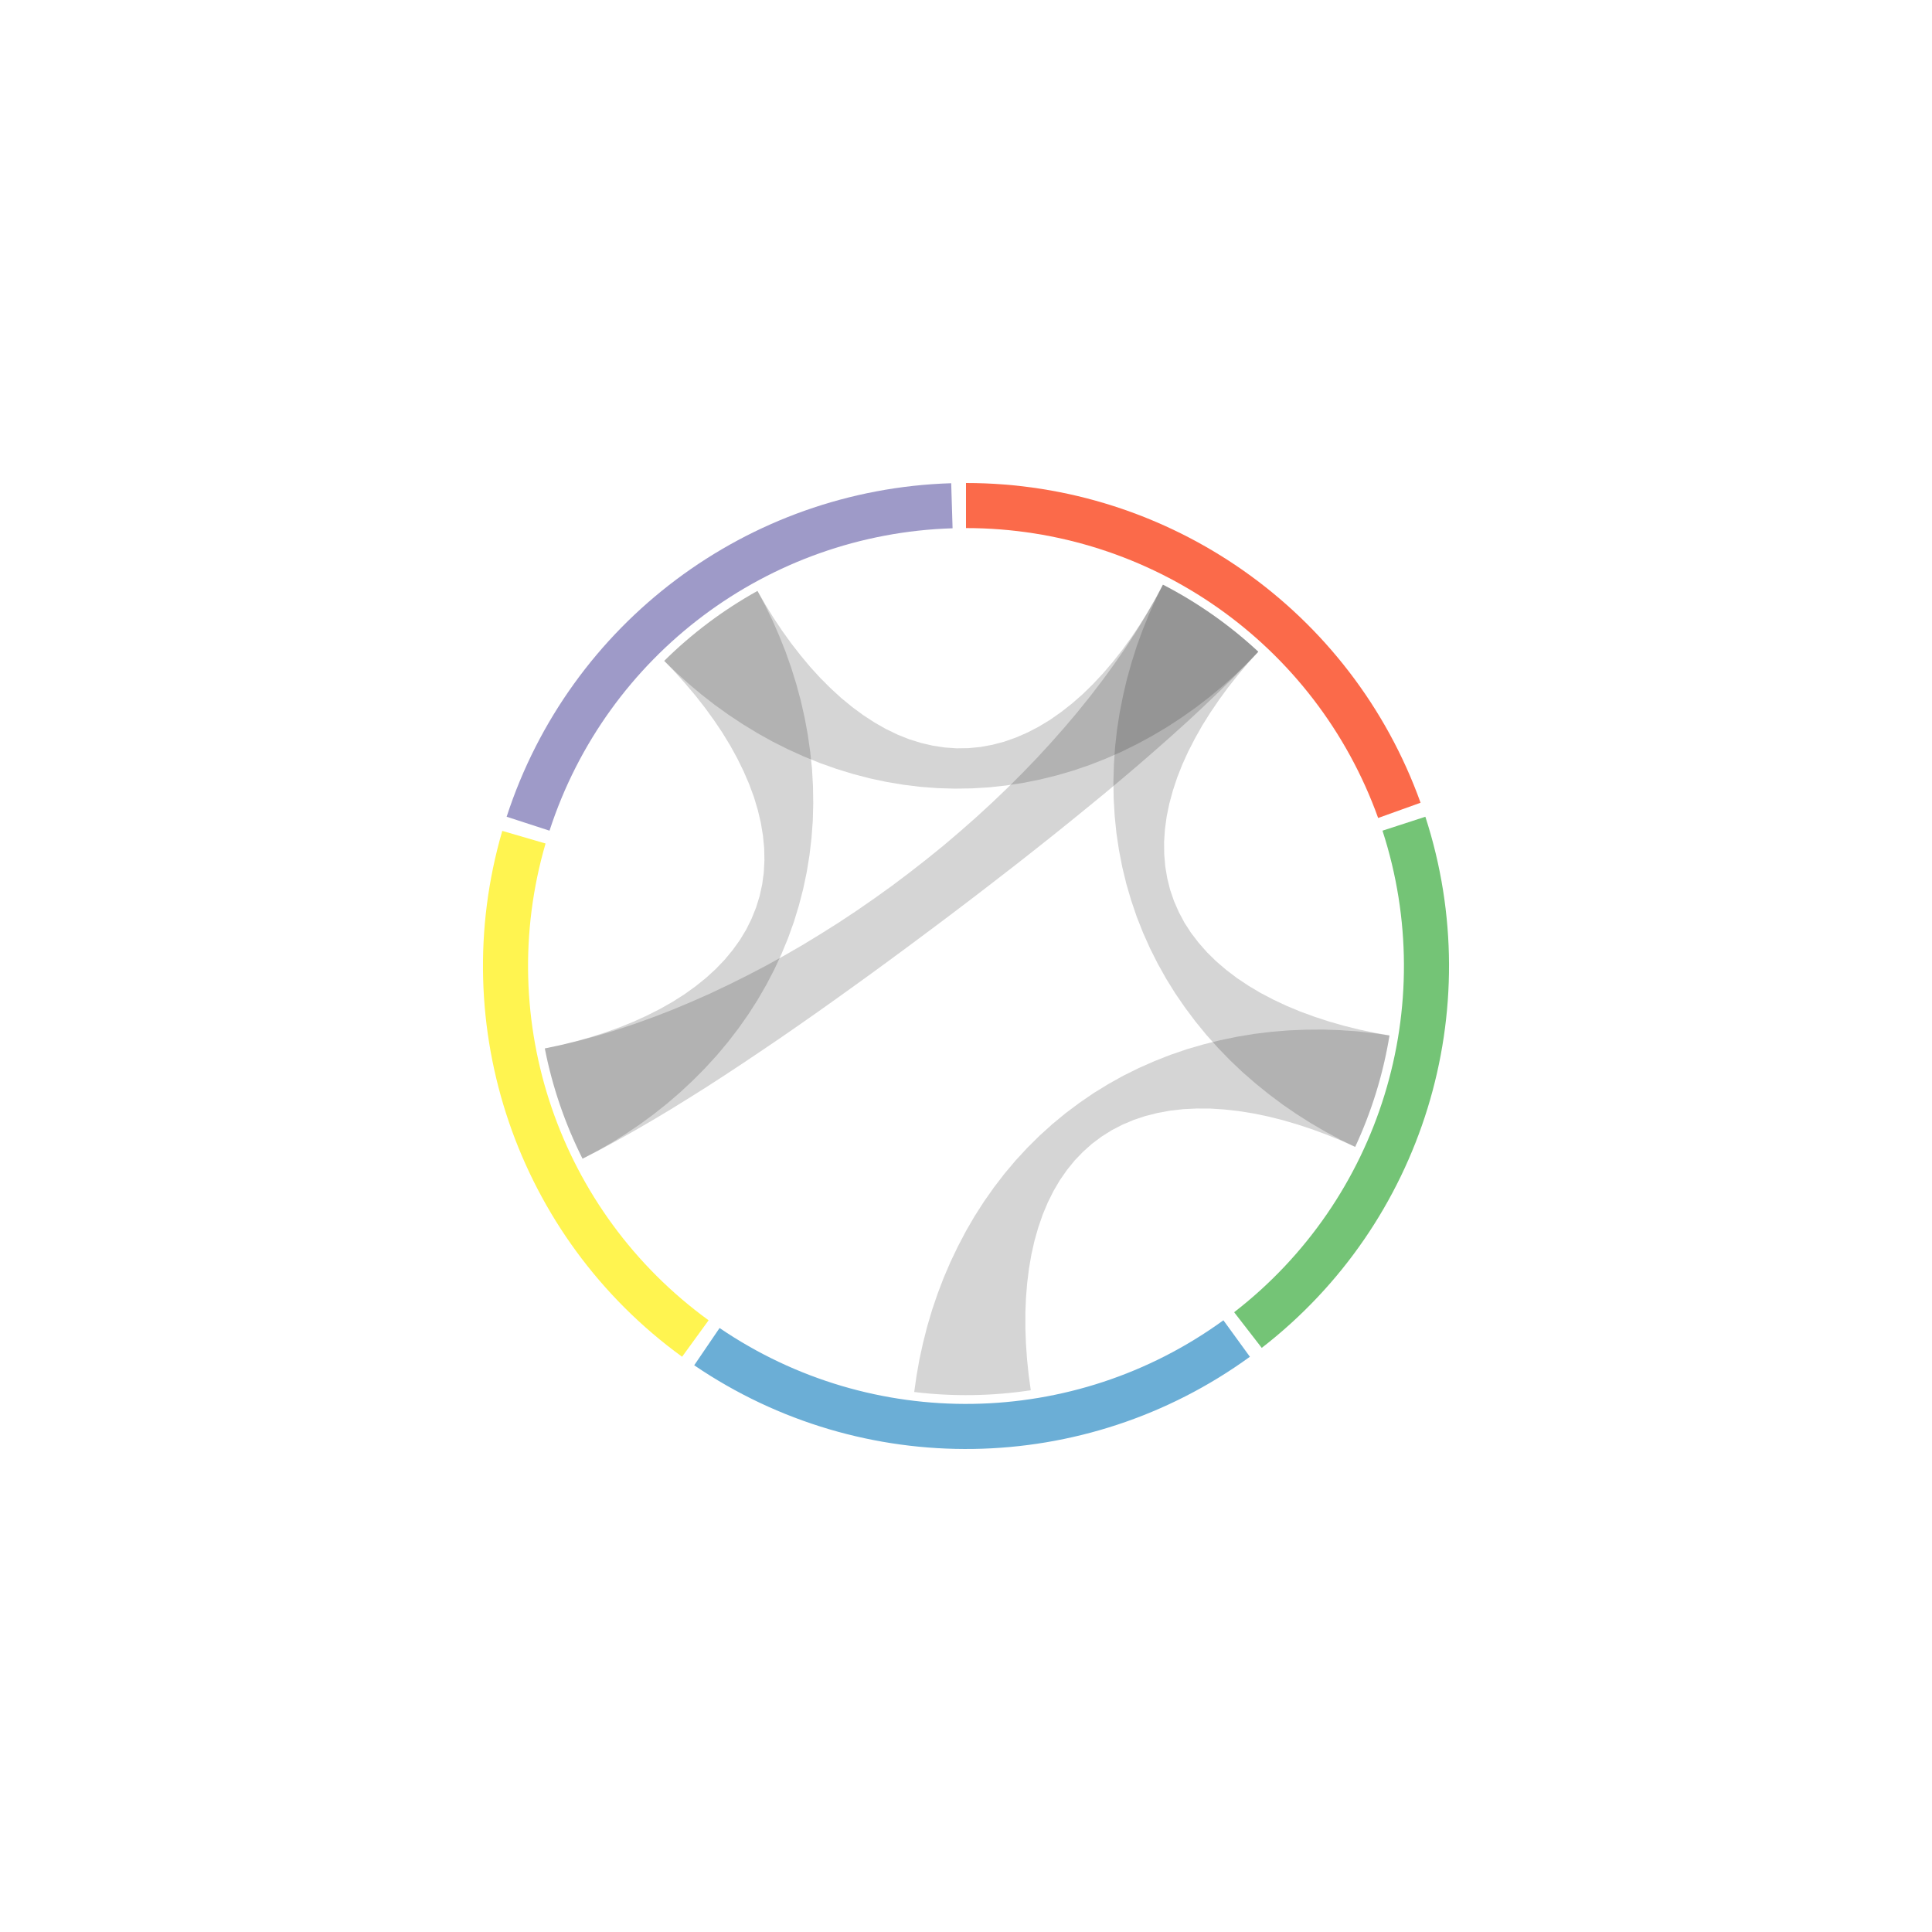
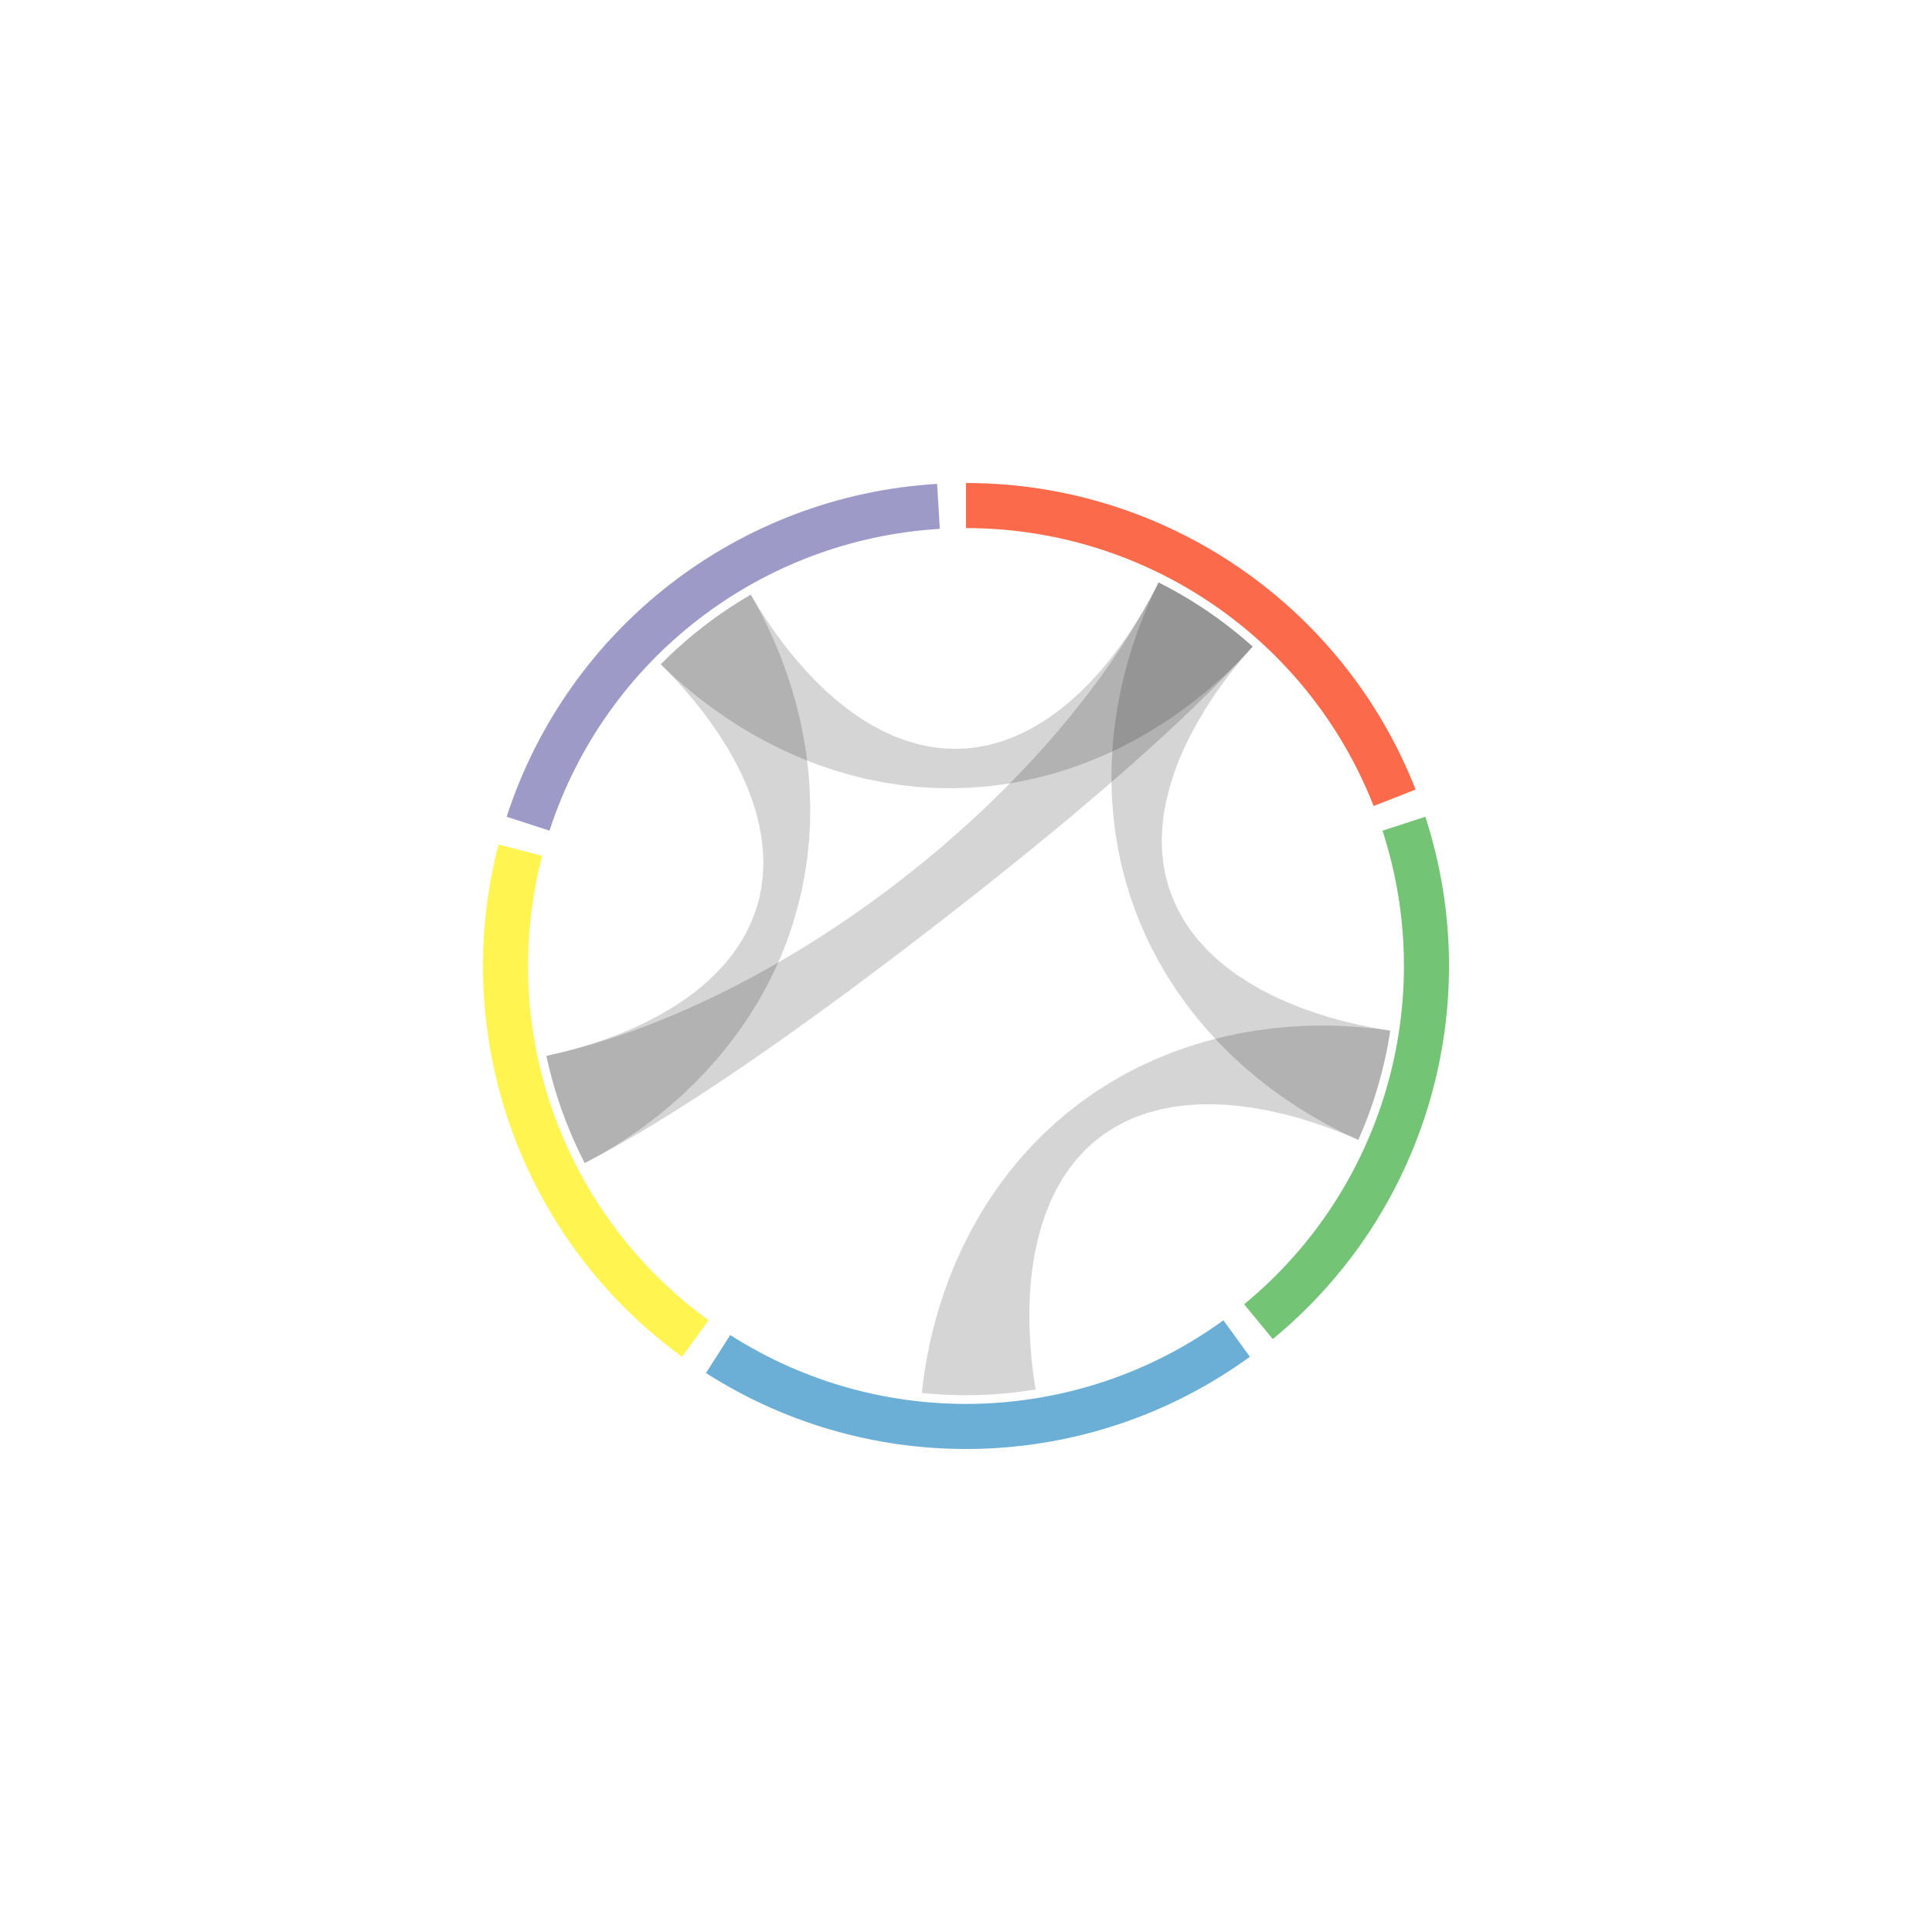
<svg xmlns="http://www.w3.org/2000/svg" width="3000px" height="3000px" version="1.1">
  <g id="ideograms">
-     <path d="M1500.000,820.000 A680.000,680.000 40.000 0,1 2139.975,1270.149 L2205.855,1246.487 A750.000,750.000 0.000 0,0 1500.000,750.000 Z" style="stroke-linecap:round;fill:rgb(251,106,74);" />
-     <path d="M2146.718,1289.868 A680.000,680.000 40.000 0,1 1916.365,2037.625 L1959.226,2092.968 A750.000,750.000 0.000 0,0 2213.292,1268.237 Z" style="stroke-linecap:round;fill:rgb(116,196,118);" />
-     <path d="M1899.694,2050.132 A680.000,680.000 40.000 0,1 1117.352,2062.122 L1077.962,2119.987 A750.000,750.000 0.000 0,0 1940.839,2106.763 Z" style="stroke-linecap:round;fill:rgb(107,174,214);" />
-     <path d="M1100.306,2050.132 A680.000,680.000 40.000 0,1 847.146,1309.786 L779.940,1290.205 A750.000,750.000 0.000 0,0 1059.161,2106.763 Z" style="stroke-linecap:round;fill:rgb(255,244,80);" />
-     <path d="M853.282,1289.868 A680.000,680.000 40.000 0,1 1479.161,820.319 L1477.016,750.352 A750.000,750.000 0.000 0,0 786.708,1268.237 Z" style="stroke-linecap:round;fill:rgb(158,154,200);" />
+     <path d="M1500.000,820.000 A680.000,680.000 40.000 0,1 2132.994,1251.568 L2198.155,1225.994 A750.000,750.000 0.000 0,0 1500.000,750.000 Z" style="stroke-linecap:round;fill:rgb(251,106,74);" />
+     <path d="M2146.718,1289.868 A680.000,680.000 40.000 0,1 1931.879,2025.244 L1976.337,2079.313 A750.000,750.000 0.000 0,0 2213.292,1268.237 Z" style="stroke-linecap:round;fill:rgb(116,196,118);" />
+     <path d="M1899.694,2050.132 A680.000,680.000 40.000 0,1 1133.922,2073.050 L1096.237,2132.041 A750.000,750.000 0.000 0,0 1940.839,2106.763 Z" style="stroke-linecap:round;fill:rgb(107,174,214);" />
+     <path d="M1100.306,2050.132 A680.000,680.000 40.000 0,1 841.872,1328.921 L774.124,1311.310 A750.000,750.000 0.000 0,0 1059.161,2106.763 Z" style="stroke-linecap:round;fill:rgb(255,244,80);" />
+     <path d="M853.282,1289.868 A680.000,680.000 40.000 0,1 1459.333,821.217 L1455.147,751.342 A750.000,750.000 0.000 0,0 786.708,1268.237 Z" style="stroke-linecap:round;fill:rgb(158,154,200);" />
  </g>
  <g id="track_0">
-     <path d="M 904.568,1799.249 A 666.400,666.400 0.00 0,1 846.0,1628.0 L 846.0,1628.0 873.5,1622.2 901.3,1615.4 929.5,1607.7 957.8,1599.1 986.4,1589.6 1015.1,1579.2 1044.0,1568.0 1072.9,1555.9 1101.9,1543.1 1130.8,1529.4 1159.8,1515.0 1188.7,1499.9 1217.4,1484.0 1246.0,1467.5 1274.4,1450.2 1302.6,1432.4 1330.5,1413.9 1358.1,1394.8 1385.4,1375.2 1412.2,1355.0 1438.7,1334.3 1464.8,1313.2 1490.3,1291.5 1515.3,1269.5 1539.8,1247.0 1563.7,1224.2 1587.0,1201.0 1609.6,1177.6 1631.5,1153.8 1652.7,1129.8 1673.2,1105.6 1692.8,1081.2 1711.7,1056.6 1729.7,1031.9 1746.8,1007.2 1763.0,982.4 1778.2,957.5 1792.5,932.7 1805.8,907.9  A 666.400,666.400 0.00 0,1 1953.9,1012.0 L 1953.9,1012.0 1933.0,1034.0 1911.4,1056.0 1889.0,1077.9 1866.0,1099.8 1842.4,1121.7 1818.1,1143.6 1793.3,1165.5 1768.1,1187.4 1742.3,1209.3 1716.2,1231.2 1689.6,1253.0 1662.7,1274.9 1635.5,1296.8 1608.0,1318.6 1580.3,1340.4 1552.3,1362.1 1524.2,1383.8 1495.9,1405.4 1467.5,1426.9 1438.9,1448.3 1410.3,1469.6 1381.7,1490.7 1353.0,1511.7 1324.3,1532.4 1295.6,1553.0 1267.0,1573.3 1238.4,1593.3 1209.9,1613.0 1181.4,1632.3 1153.1,1651.3 1124.9,1669.9 1096.8,1688.1 1068.8,1705.7 1041.0,1722.9 1013.4,1739.4 985.9,1755.4 958.6,1770.7 931.5,1785.4 904.6,1799.2  Z" style="stroke-width: 0.0;  fill: rgb(0,0,0); opacity: 0.167;" />
-     <path d="M 1600.604,2158.762 A 666.400,666.400 0.00 0,1 1419.6,2161.5 L 1419.6,2161.5 1423.2,2136.2 1427.7,2110.7 1433.3,2085.2 1439.8,2059.6 1447.3,2034.2 1455.9,2008.9 1465.4,1984.0 1476.0,1959.3 1487.6,1935.1 1500.1,1911.3 1513.6,1888.1 1528.1,1865.5 1543.6,1843.5 1559.9,1822.3 1577.2,1801.8 1595.3,1782.2 1614.3,1763.4 1634.1,1745.5 1654.7,1728.5 1676.1,1712.5 1698.1,1697.4 1720.9,1683.4 1744.2,1670.4 1768.2,1658.5 1792.7,1647.7 1817.6,1637.9 1843.0,1629.2 1868.8,1621.7 1894.9,1615.2 1921.2,1609.8 1947.7,1605.4 1974.3,1602.2 2001.0,1600.0 2027.6,1598.9 2054.1,1598.7 2080.5,1599.6 2106.6,1601.4 2132.3,1604.2 2157.6,1607.9  A 666.400,666.400 0.00 0,1 2104.3,1780.9 L 2104.3,1780.9 2082.3,1771.0 2059.9,1761.9 2037.3,1753.5 2014.5,1746.0 1991.6,1739.3 1968.8,1733.6 1946.1,1728.9 1923.6,1725.3 1901.4,1722.8 1879.6,1721.4 1858.2,1721.3 1837.3,1722.3 1817.0,1724.6 1797.4,1728.2 1778.4,1733.0 1760.2,1739.1 1742.7,1746.5 1726.1,1755.1 1710.4,1765.0 1695.6,1776.1 1681.7,1788.5 1668.7,1802.0 1656.8,1816.7 1645.8,1832.5 1635.9,1849.3 1627.0,1867.2 1619.1,1886.1 1612.3,1905.8 1606.4,1926.4 1601.6,1947.7 1597.8,1969.7 1595.0,1992.3 1593.1,2015.4 1592.2,2038.9 1592.2,2062.8 1593.1,2086.8 1594.8,2110.8 1597.3,2134.9 1600.6,2158.8  Z" style="stroke-width: 0.0;  fill: rgb(0,0,0); opacity: 0.167;" />
-     <path d="M 1031.399,1026.184 A 666.400,666.400 0.00 0,1 1176.2,917.6 L 1176.2,917.6 1188.2,938.4 1200.9,959.0 1214.3,979.1 1228.3,998.6 1242.9,1017.4 1258.0,1035.5 1273.6,1052.6 1289.7,1068.7 1306.2,1083.8 1323.1,1097.7 1340.3,1110.4 1357.8,1121.8 1375.5,1131.9 1393.5,1140.6 1411.7,1147.9 1430.1,1153.6 1448.5,1157.9 1467.0,1160.7 1485.5,1162.0 1504.1,1161.7 1522.6,1159.9 1541.0,1156.5 1559.3,1151.7 1577.4,1145.3 1595.4,1137.5 1613.1,1128.3 1630.6,1117.7 1647.7,1105.7 1664.5,1092.5 1681.0,1078.1 1697.0,1062.5 1712.5,1045.9 1727.6,1028.3 1742.2,1009.8 1756.2,990.5 1769.6,970.6 1782.3,950.1 1794.4,929.2 1805.8,907.9  A 666.400,666.400 0.00 0,1 1953.9,1012.0 L 1953.9,1012.0 1936.1,1030.4 1917.5,1048.4 1898.0,1065.8 1877.7,1082.6 1856.6,1098.8 1834.8,1114.2 1812.4,1128.8 1789.4,1142.5 1765.8,1155.3 1741.7,1167.2 1717.1,1178.0 1692.1,1187.8 1666.7,1196.5 1641.0,1204.0 1615.0,1210.4 1588.7,1215.7 1562.3,1219.7 1535.8,1222.6 1509.1,1224.2 1482.4,1224.6 1455.7,1223.8 1429.1,1221.8 1402.6,1218.5 1376.2,1214.1 1350.0,1208.5 1324.1,1201.7 1298.4,1193.8 1273.1,1184.8 1248.2,1174.7 1223.8,1163.6 1199.8,1151.6 1176.3,1138.5 1153.5,1124.6 1131.3,1109.9 1109.7,1094.4 1088.9,1078.2 1068.9,1061.4 1049.7,1044.0 1031.4,1026.2  Z" style="stroke-width: 0.0;  fill: rgb(0,0,0); opacity: 0.167;" />
-     <path d="M 2157.609,1607.889 A 666.400,666.400 0.00 0,1 2104.3,1780.9 L 2104.3,1780.9 2081.3,1769.7 2058.5,1757.5 2035.9,1744.3 2013.6,1730.2 1991.8,1715.2 1970.4,1699.2 1949.6,1682.4 1929.4,1664.8 1909.9,1646.3 1891.2,1627.0 1873.3,1607.0 1856.3,1586.2 1840.2,1564.7 1825.0,1542.6 1810.9,1519.9 1797.8,1496.5 1785.8,1472.7 1774.9,1448.3 1765.1,1423.5 1756.5,1398.2 1749.0,1372.6 1742.7,1346.6 1737.6,1320.4 1733.6,1293.9 1730.9,1267.3 1729.3,1240.5 1728.9,1213.7 1729.7,1186.8 1731.5,1160.0 1734.5,1133.3 1738.6,1106.8 1743.8,1080.5 1749.9,1054.5 1757.1,1028.8 1765.1,1003.5 1774.1,978.7 1783.9,954.5 1794.5,930.8 1805.8,907.9  A 666.400,666.400 0.00 0,1 1953.9,1012.0 L 1953.9,1012.0 1937.7,1029.9 1922.1,1048.4 1907.1,1067.3 1892.9,1086.7 1879.5,1106.4 1867.0,1126.3 1855.6,1146.5 1845.2,1166.7 1835.9,1187.1 1827.9,1207.4 1821.2,1227.7 1815.7,1247.9 1811.6,1267.9 1808.9,1287.7 1807.6,1307.2 1807.8,1326.4 1809.4,1345.3 1812.5,1363.8 1817.0,1381.8 1823.0,1399.3 1830.5,1416.4 1839.3,1432.9 1849.6,1448.8 1861.3,1464.0 1874.2,1478.7 1888.5,1492.7 1904.0,1506.0 1920.6,1518.6 1938.4,1530.5 1957.2,1541.7 1977.0,1552.1 1997.6,1561.8 2019.0,1570.7 2041.1,1578.8 2063.7,1586.2 2086.8,1592.8 2110.2,1598.6 2133.9,1603.6 2157.6,1607.9  Z" style="stroke-width: 0.0;  fill: rgb(0,0,0); opacity: 0.167;" />
-     <path d="M 1031.399,1026.184 A 666.400,666.400 0.00 0,1 1176.2,917.6 L 1176.2,917.6 1188.2,940.1 1199.5,963.4 1210.0,987.4 1219.8,1011.9 1228.6,1036.9 1236.5,1062.3 1243.5,1088.2 1249.4,1114.3 1254.3,1140.7 1258.1,1167.3 1260.9,1194.0 1262.4,1220.8 1262.8,1247.7 1262.1,1274.5 1260.1,1301.2 1257.0,1327.7 1252.7,1354.1 1247.2,1380.3 1240.5,1406.1 1232.7,1431.6 1223.7,1456.7 1213.5,1481.4 1202.2,1505.7 1189.8,1529.4 1176.4,1552.6 1162.0,1575.1 1146.5,1597.1 1130.1,1618.4 1112.9,1638.9 1094.7,1658.8 1075.8,1677.8 1056.2,1696.1 1035.9,1713.6 1015.1,1730.1 993.7,1745.8 971.8,1760.6 949.7,1774.5 927.2,1787.3 904.6,1799.2  A 666.400,666.400 0.00 0,1 846.0,1628.0 L 846.0,1628.0 869.6,1623.0 893.1,1617.2 916.3,1610.7 939.2,1603.4 961.6,1595.4 983.4,1586.6 1004.5,1577.0 1024.9,1566.7 1044.3,1555.7 1062.7,1544.0 1080.1,1531.5 1096.4,1518.4 1111.5,1504.6 1125.3,1490.2 1137.8,1475.1 1149.0,1459.5 1158.8,1443.3 1167.1,1426.5 1174.0,1409.3 1179.5,1391.6 1183.5,1373.4 1186.0,1354.9 1187.0,1336.0 1186.6,1316.7 1184.7,1297.3 1181.4,1277.5 1176.7,1257.7 1170.7,1237.7 1163.3,1217.6 1154.6,1197.5 1144.8,1177.5 1133.8,1157.5 1121.7,1137.7 1108.6,1118.2 1094.6,1098.9 1079.8,1080.0 1064.2,1061.6 1048.1,1043.6 1031.4,1026.2  Z" style="stroke-width: 0.0;  fill: rgb(0,0,0); opacity: 0.167;" />
+     <path d="M 908.003,1805.989 A 666.400,666.400 0.00 0,1 848.4,1639.6 L 848.4,1639.6 875.8,1633.3 903.5,1626.0 931.5,1617.8 959.8,1608.7 988.2,1598.7 1016.8,1587.8 1045.5,1576.1 1074.2,1563.6 1103.0,1550.2 1131.8,1536.1 1160.5,1521.2 1189.2,1505.6 1217.7,1489.2 1246.1,1472.2 1274.2,1454.5 1302.2,1436.2 1329.8,1417.3 1357.2,1397.8 1384.2,1377.7 1410.8,1357.1 1437.0,1336.1 1462.8,1314.5 1488.0,1292.5 1512.8,1270.1 1537.0,1247.2 1560.6,1224.1 1583.6,1200.6 1605.9,1176.8 1627.6,1152.7 1648.5,1128.4 1668.6,1103.9 1688.0,1079.2 1706.6,1054.4 1724.3,1029.5 1741.1,1004.5 1757.1,979.5 1772.0,954.4 1786.1,929.4 1799.1,904.5  A 666.400,666.400 0.00 0,1 1945.1,1004.0 L 1945.1,1004.0 1924.6,1026.4 1903.4,1048.7 1881.5,1071.0 1858.8,1093.3 1835.6,1115.5 1811.8,1137.8 1787.4,1160.1 1762.5,1182.4 1737.1,1204.7 1711.3,1227.0 1685.1,1249.3 1658.6,1271.6 1631.7,1293.9 1604.6,1316.1 1577.2,1338.3 1549.6,1360.5 1521.8,1382.6 1493.8,1404.6 1465.7,1426.5 1437.5,1448.3 1409.2,1470.0 1380.9,1491.6 1352.5,1512.9 1324.1,1534.1 1295.7,1555.0 1267.4,1575.6 1239.1,1596.0 1210.8,1616.1 1182.6,1635.8 1154.6,1655.2 1126.6,1674.1 1098.8,1692.6 1071.0,1710.6 1043.5,1728.1 1016.1,1745.0 988.8,1761.3 961.7,1776.9 934.8,1791.8 908.0,1806.0  Z" style="stroke-width: 0.0;  fill: rgb(0,0,0); opacity: 0.167;" />
+     <path d="M 1608.075,2157.578 A 666.400,666.400 0.00 0,1 1431.4,2162.9 L 1431.4,2162.9 1434.5,2137.5 1438.6,2112.0 1443.7,2086.3 1449.8,2060.7 1456.8,2035.2 1464.9,2009.8 1474.0,1984.7 1484.1,1959.9 1495.3,1935.5 1507.4,1911.6 1520.5,1888.2 1534.5,1865.4 1549.6,1843.3 1565.5,1821.8 1582.4,1801.2 1600.2,1781.3 1618.8,1762.2 1638.3,1744.1 1658.6,1726.9 1679.7,1710.6 1701.4,1695.3 1723.9,1681.0 1747.0,1667.7 1770.7,1655.5 1795.0,1644.4 1819.8,1634.3 1845.0,1625.4 1870.6,1617.5 1896.5,1610.7 1922.7,1605.0 1949.1,1600.4 1975.6,1596.8 2002.2,1594.3 2028.8,1592.9 2055.3,1592.4 2081.6,1593.0 2107.7,1594.6 2133.5,1597.0 2158.8,1600.4  A 666.400,666.400 0.00 0,1 2109.2,1770.0 L 2109.2,1770.0 2087.0,1760.6 2064.5,1751.9 2041.7,1743.9 2018.7,1736.7 1995.7,1730.5 1972.8,1725.2 1949.9,1720.9 1927.3,1717.7 1905.0,1715.6 1883.1,1714.7 1861.7,1714.9 1840.8,1716.4 1820.4,1719.0 1800.7,1722.9 1781.8,1728.1 1763.5,1734.5 1746.1,1742.2 1729.6,1751.2 1713.9,1761.4 1699.1,1772.8 1685.3,1785.4 1672.5,1799.2 1660.7,1814.1 1649.9,1830.1 1640.1,1847.2 1631.4,1865.2 1623.7,1884.2 1617.0,1904.1 1611.4,1924.8 1606.8,1946.3 1603.2,1968.4 1600.6,1991.0 1599.0,2014.2 1598.4,2037.8 1598.6,2061.6 1599.8,2085.6 1601.7,2109.7 1604.5,2133.7 1608.1,2157.6  Z" style="stroke-width: 0.0;  fill: rgb(0,0,0); opacity: 0.167;" />
+     <path d="M 1026.051,1031.533 A 666.400,666.400 0.00 0,1 1165.8,923.4 L 1165.8,923.4 1178.3,944.1 1191.4,964.4 1205.1,984.3 1219.5,1003.6 1234.4,1022.2 1249.9,1039.9 1265.9,1056.8 1282.2,1072.7 1299.1,1087.5 1316.2,1101.1 1333.7,1113.5 1351.5,1124.7 1369.5,1134.5 1387.7,1142.9 1406.1,1149.8 1424.6,1155.3 1443.3,1159.4 1461.9,1161.9 1480.6,1162.8 1499.2,1162.3 1517.8,1160.2 1536.3,1156.6 1554.6,1151.5 1572.8,1144.8 1590.7,1136.8 1608.4,1127.3 1625.8,1116.5 1642.9,1104.3 1659.6,1090.8 1675.9,1076.2 1691.8,1060.4 1707.2,1043.6 1722.1,1025.8 1736.5,1007.1 1750.3,987.7 1763.5,967.6 1776.1,946.9 1787.9,925.9 1799.1,904.5  A 666.400,666.400 0.00 0,1 1945.1,1004.0 L 1945.1,1004.0 1927.7,1022.7 1909.4,1041.0 1890.2,1058.7 1870.2,1075.9 1849.5,1092.4 1828.0,1108.2 1805.9,1123.1 1783.2,1137.2 1759.8,1150.4 1736.0,1162.7 1711.6,1173.9 1686.8,1184.0 1661.7,1193.1 1636.2,1201.1 1610.3,1207.9 1584.3,1213.5 1558.0,1218.0 1531.6,1221.2 1505.0,1223.2 1478.4,1224.0 1451.8,1223.6 1425.2,1222.0 1398.8,1219.1 1372.4,1215.0 1346.2,1209.8 1320.3,1203.4 1294.6,1195.8 1269.2,1187.1 1244.3,1177.4 1219.7,1166.6 1195.7,1154.8 1172.1,1142.1 1149.1,1128.5 1126.8,1114.0 1105.1,1098.8 1084.1,1082.9 1063.9,1066.3 1044.5,1049.2 1026.1,1031.5  Z" style="stroke-width: 0.0;  fill: rgb(0,0,0); opacity: 0.167;" />
+     <path d="M 2158.791,1600.417 A 666.400,666.400 0.00 0,1 2109.2,1770.0 L 2109.2,1770.0 2086.1,1759.3 2063.0,1747.5 2040.2,1734.7 2017.7,1721.0 1995.7,1706.4 1974.0,1690.9 1953.0,1674.5 1932.5,1657.2 1912.8,1639.1 1893.8,1620.2 1875.6,1600.5 1858.2,1580.1 1841.8,1558.9 1826.4,1537.1 1811.9,1514.7 1798.5,1491.6 1786.1,1468.0 1774.9,1443.9 1764.8,1419.3 1755.8,1394.2 1748.0,1368.8 1741.3,1343.0 1735.9,1316.9 1731.6,1290.6 1728.5,1264.1 1726.6,1237.4 1725.8,1210.6 1726.3,1183.9 1727.8,1157.1 1730.5,1130.4 1734.2,1103.9 1739.1,1077.5 1744.9,1051.5 1751.7,1025.8 1759.5,1000.4 1768.2,975.6 1777.7,951.2 1788.0,927.5 1799.1,904.5  A 666.400,666.400 0.00 0,1 1945.1,1004.0 L 1945.1,1004.0 1929.3,1022.2 1914.0,1041.0 1899.3,1060.2 1885.4,1079.8 1872.4,1099.8 1860.3,1120.0 1849.2,1140.4 1839.1,1160.9 1830.2,1181.4 1822.6,1202.0 1816.2,1222.4 1811.1,1242.8 1807.3,1262.9 1805.0,1282.9 1804.0,1302.5 1804.5,1321.8 1806.4,1340.8 1809.8,1359.3 1814.7,1377.3 1821.0,1394.9 1828.7,1411.9 1837.8,1428.4 1848.4,1444.2 1860.3,1459.5 1873.5,1474.0 1887.9,1487.9 1903.6,1501.1 1920.5,1513.6 1938.5,1525.3 1957.4,1536.3 1977.3,1546.6 1998.1,1556.0 2019.6,1564.7 2041.8,1572.6 2064.6,1579.8 2087.8,1586.1 2111.3,1591.6 2135.0,1596.4 2158.8,1600.4  Z" style="stroke-width: 0.0;  fill: rgb(0,0,0); opacity: 0.167;" />
+     <path d="M 1026.051,1031.533 A 666.400,666.400 0.00 0,1 1165.8,923.4 L 1165.8,923.4 1178.2,945.8 1190.0,968.8 1200.9,992.5 1211.1,1016.8 1220.3,1041.7 1228.7,1066.9 1236.1,1092.6 1242.5,1118.6 1247.8,1144.9 1252.1,1171.3 1255.2,1198.0 1257.3,1224.7 1258.1,1251.4 1257.8,1278.1 1256.3,1304.8 1253.6,1331.3 1249.7,1357.7 1244.6,1383.8 1238.3,1409.7 1230.9,1435.2 1222.3,1460.4 1212.5,1485.2 1201.6,1509.5 1189.5,1533.3 1176.5,1556.6 1162.3,1579.3 1147.2,1601.3 1131.1,1622.8 1114.1,1643.5 1096.3,1663.5 1077.7,1682.8 1058.3,1701.3 1038.2,1718.9 1017.6,1735.7 996.4,1751.6 974.8,1766.6 952.8,1780.7 930.5,1793.8 908.0,1806.0  A 666.400,666.400 0.00 0,1 848.4,1639.6 L 848.4,1639.6 871.9,1634.2 895.3,1628.0 918.4,1621.1 941.2,1613.4 963.5,1604.9 985.2,1595.7 1006.1,1585.7 1026.3,1575.0 1045.6,1563.6 1063.8,1551.5 1081.1,1538.7 1097.1,1525.3 1112.0,1511.1 1125.7,1496.4 1138.0,1481.1 1148.9,1465.2 1158.5,1448.7 1166.6,1431.7 1173.3,1414.3 1178.6,1396.4 1182.3,1378.1 1184.6,1359.4 1185.4,1340.4 1184.7,1321.0 1182.6,1301.5 1179.0,1281.7 1174.1,1261.8 1167.8,1241.8 1160.2,1221.8 1151.3,1201.7 1141.2,1181.7 1130.0,1161.9 1117.6,1142.2 1104.3,1122.8 1090.1,1103.6 1075.1,1084.9 1059.3,1066.6 1042.9,1048.8 1026.1,1031.5  Z" style="stroke-width: 0.0;  fill: rgb(0,0,0); opacity: 0.167;" />
  </g>
</svg>
